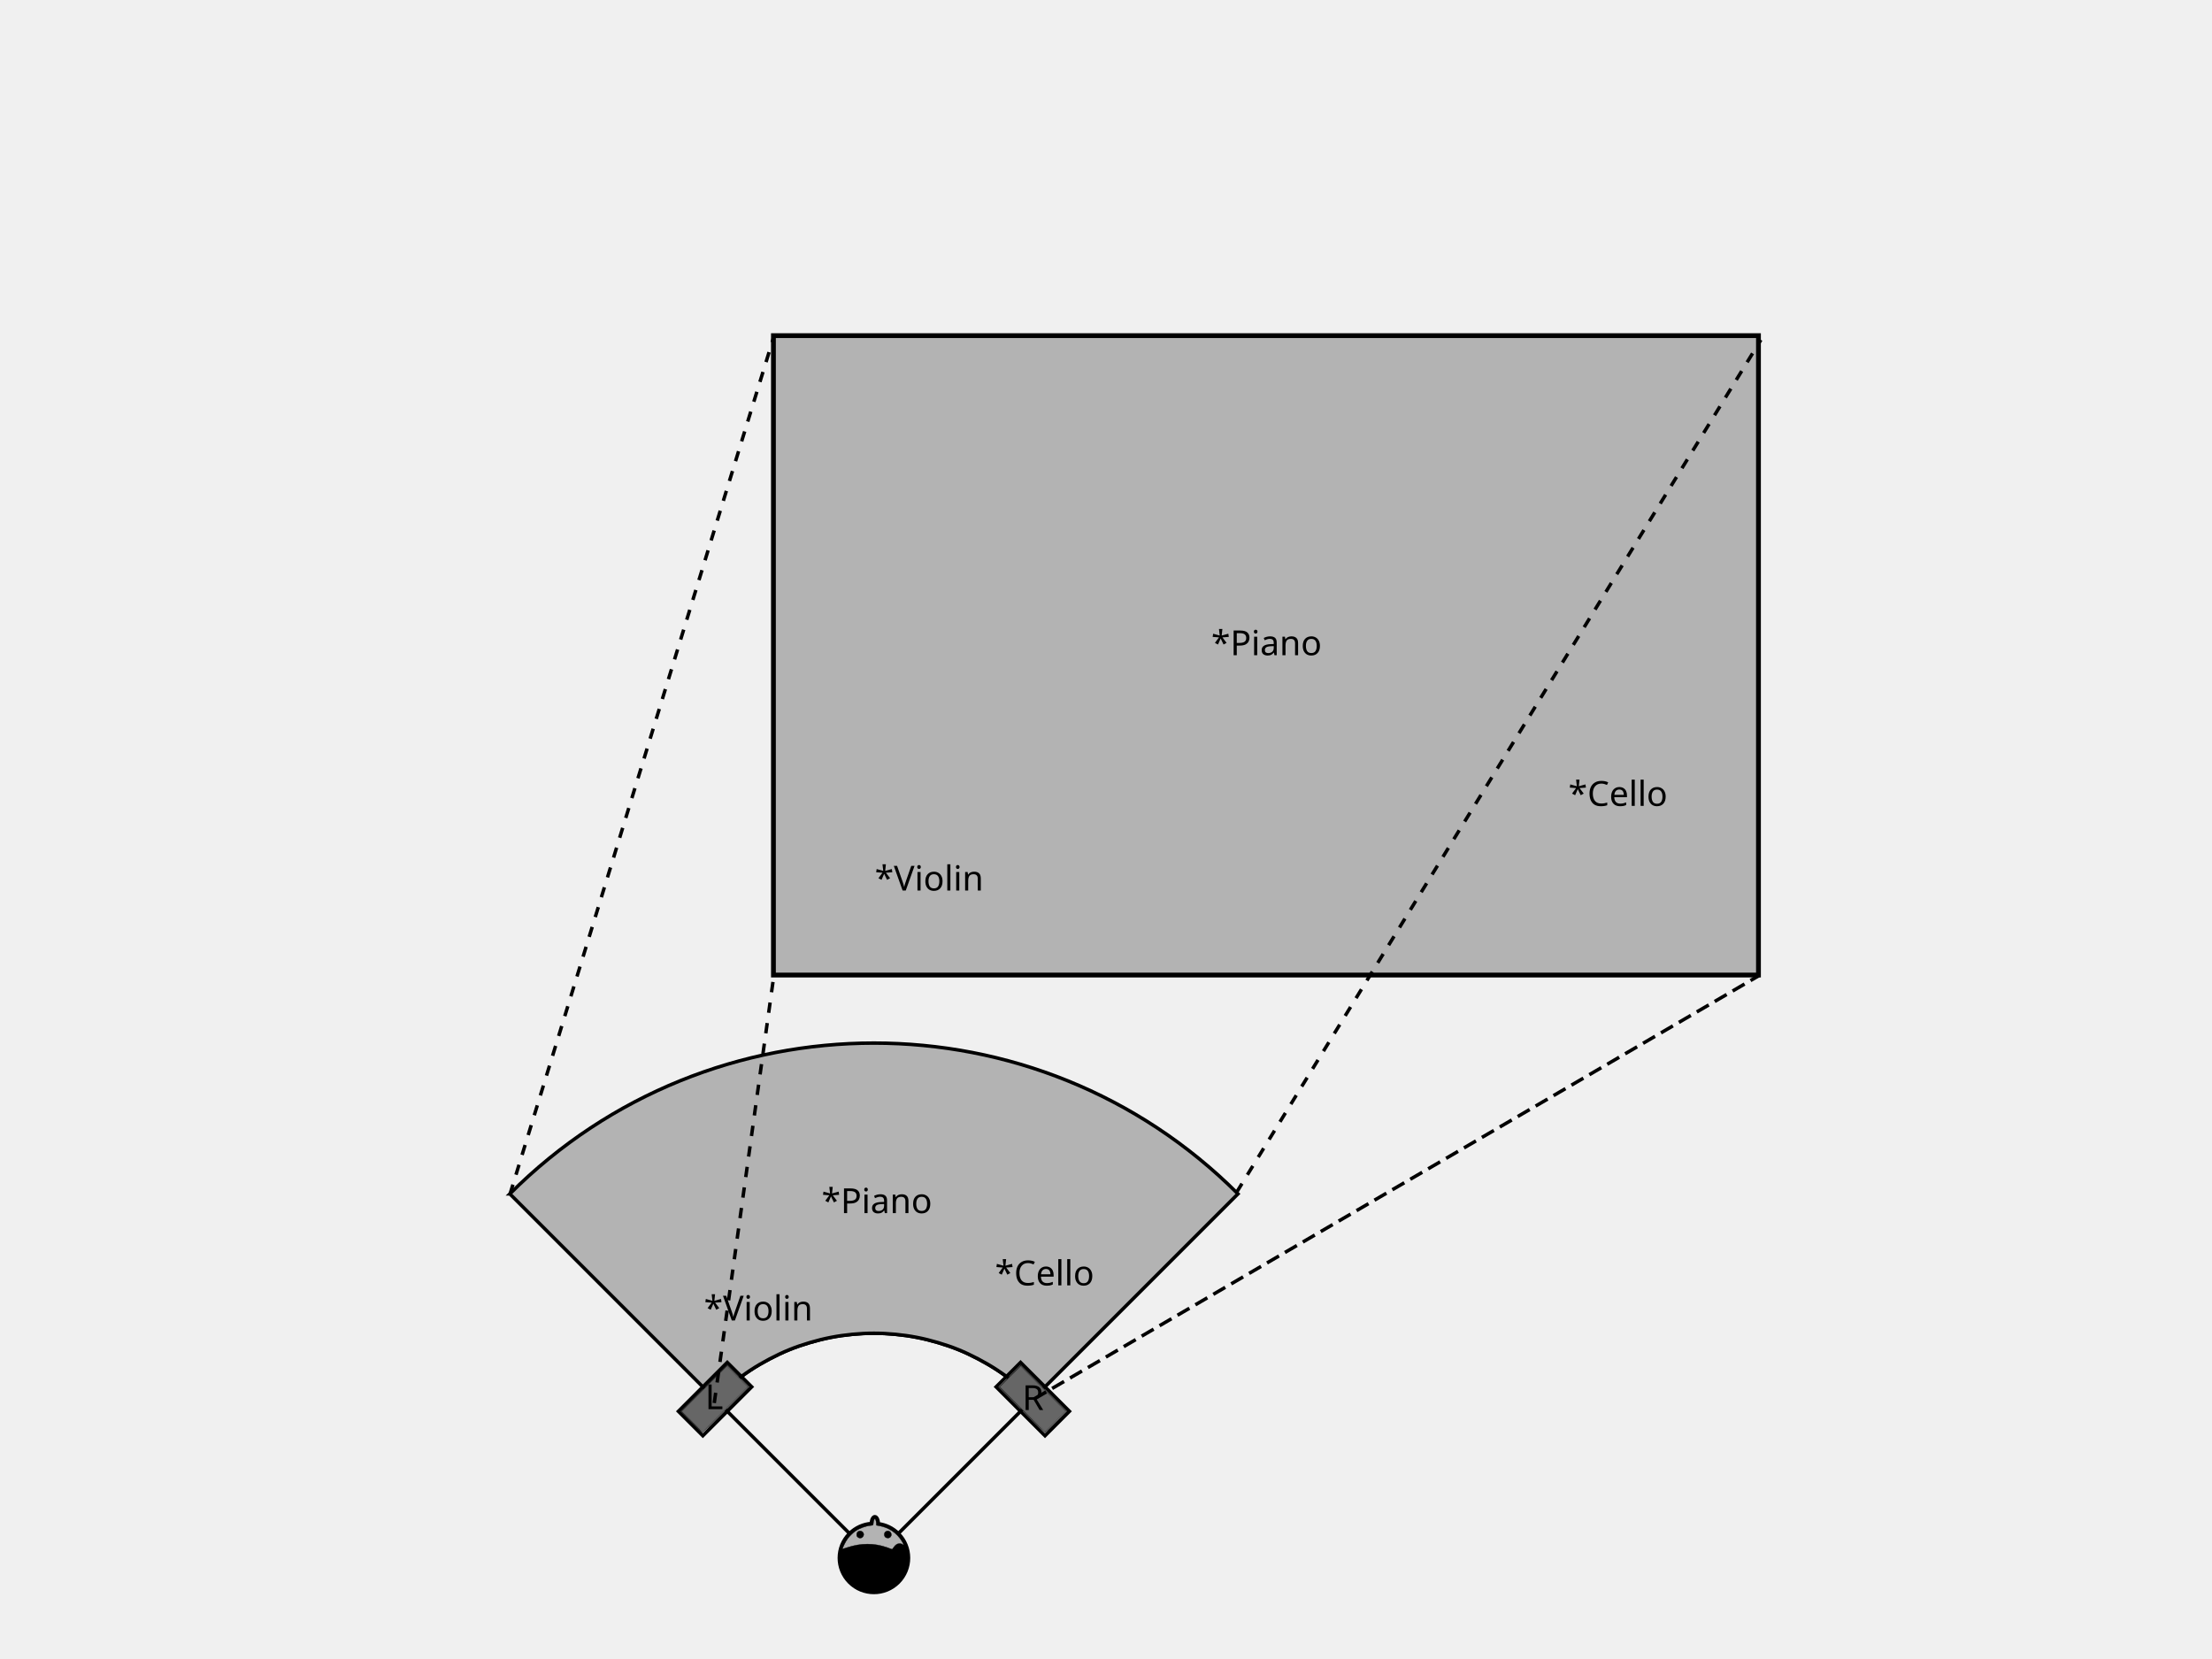
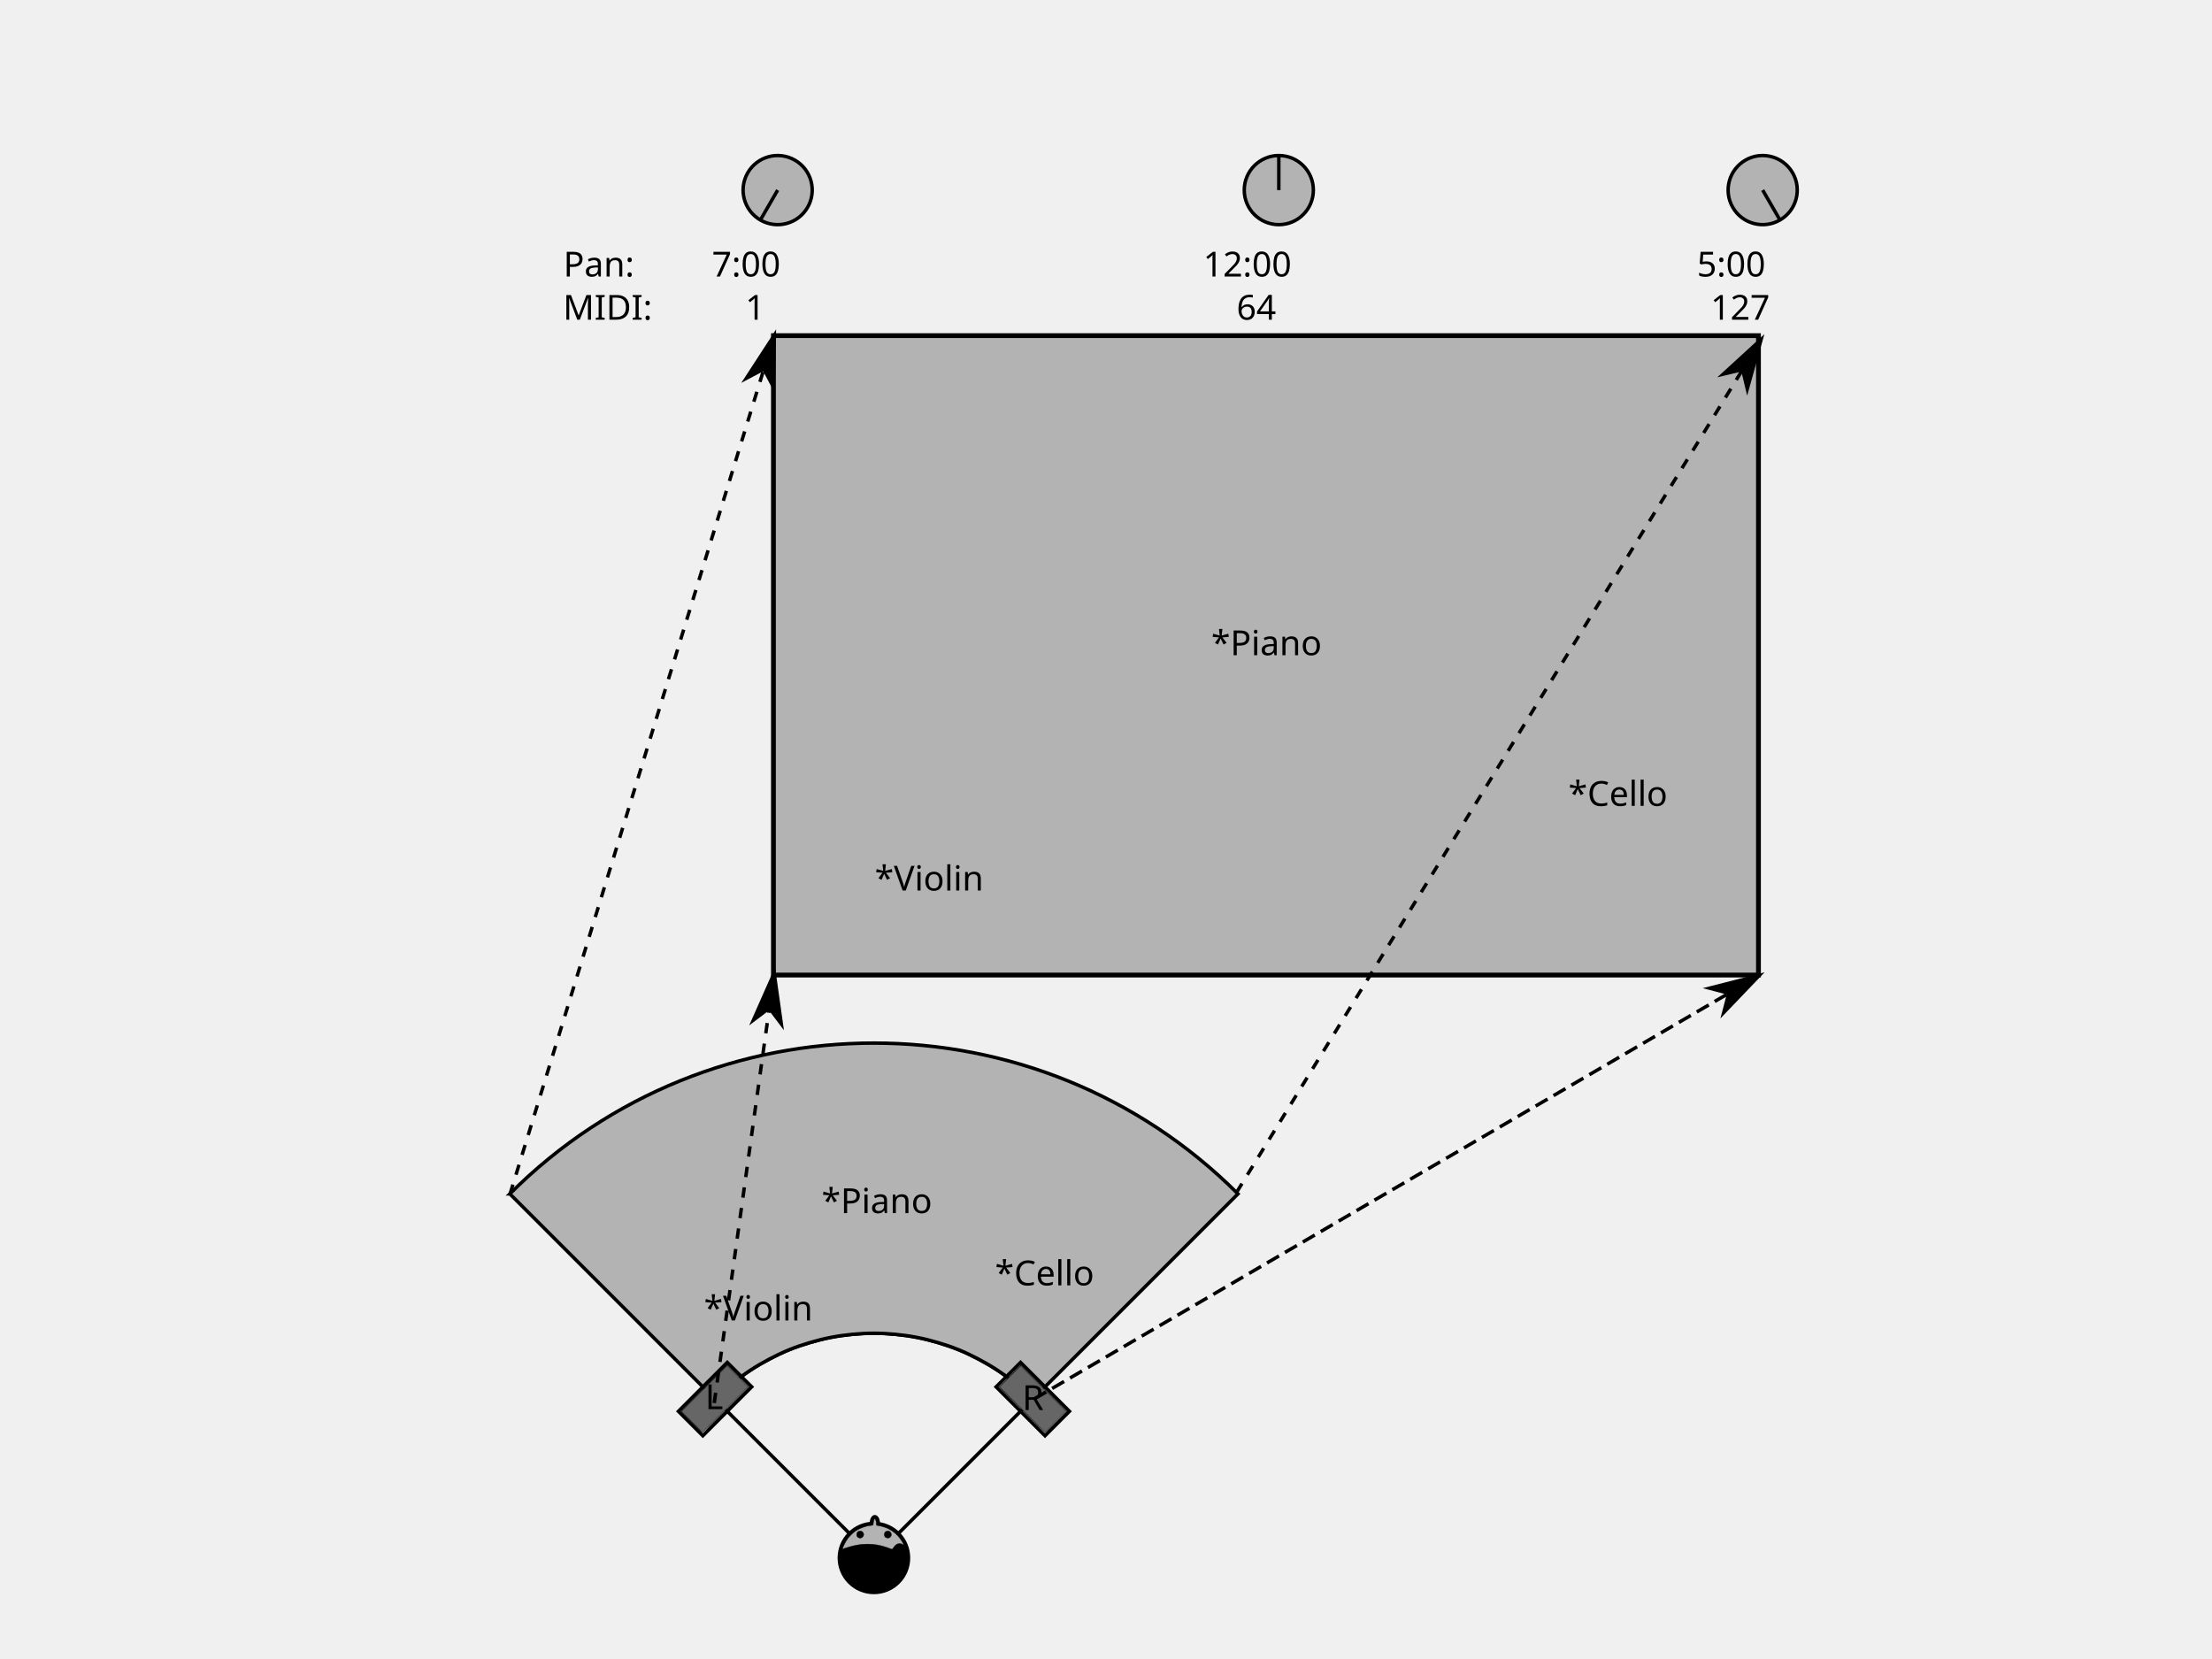
<svg xmlns="http://www.w3.org/2000/svg" width="640" height="480" id="svg2" version="1.1">
-   <defs id="defs4" />
+   <defs id="defs4">
+     <marker orient="auto" refY="0.0" refX="0.0" id="TriangleOutM" style="overflow:visible">
+       <path id="path5609" d="M 5.77,0.0 L -2.88,5.0 L -2.88,-5.0 L 5.77,0.0 z " style="fill-rule:evenodd;stroke:#000000;stroke-width:1.0pt;marker-start:none" transform="scale(0.4)" />
+     </marker>
+     <marker orient="auto" refY="0.0" refX="0.0" id="TriangleInL" style="overflow:visible">
+       <path id="path5597" d="M 5.77,0.0 L -2.88,5.0 L -2.88,-5.0 L 5.77,0.0 z " style="fill-rule:evenodd;stroke:#000000;stroke-width:1.0pt;marker-start:none" transform="scale(-0.8)" />
+     </marker>
+     <marker orient="auto" refY="0.0" refX="0.0" id="EmptyTriangleOutL" style="overflow:visible">
+       <path id="path5624" d="M 5.77,0.0 L -2.88,5.0 L -2.88,-5.0 L 5.77,0.0 z " style="fill-rule:evenodd;fill:#FFFFFF;stroke:#000000;stroke-width:1.0pt;marker-start:none" transform="scale(0.8) translate(-6,0)" />
+     </marker>
+     <marker orient="auto" refY="0.0" refX="0.0" id="Torso" style="overflow:visible">
+       <g id="g5676" transform="scale(0.7)">
+         <path id="path5678" d="M -4.779,-3.24 C -2.429,-2.874 0.521,-1.302 0.258,0.388 C -0.005,2.078 -2.213,2.618 -4.563,2.252 C -6.913,1.886 -8.521,0.752 -8.258,-0.938 C -7.995,-2.628 -7.13,-3.605 -4.779,-3.24 z " style="fill:none;fill-opacity:0.75;fill-rule:evenodd;stroke:#000000;stroke-width:1.25;marker-start:none;marker-mid:none;marker-end:none" />
+         <path id="path5680" d="M 4.46,0.089 C -2.556,-4.378 5.225,-3.906 -0.848,-8.72" style="fill:none;fill-opacity:0.75;fill-rule:evenodd;stroke:#000000;stroke-width:1pt;marker-end:none" />
+         <path id="path5682" d="M 4.93,0.058 C -1.387,1.749 1.803,5.478 -4.945,7.546" style="fill:none;fill-opacity:0.75;fill-rule:evenodd;stroke:#000000;stroke-width:1pt;marker-start:none;marker-end:none" />
+         <rect id="rect5684" transform="matrix(0.527536,-0.849533,0.887668,0.460484,0,0)" y="-1.741" x="-10.392" height="2.761" width="2.637" style="fill-rule:evenodd;stroke-width:1pt;marker-end:none" />
+         <rect id="rect5686" transform="matrix(0.671205,-0.741272,0.790802,0.612072,0,0)" y="-7.963" x="4.959" height="2.861" width="2.733" style="fill-rule:evenodd;stroke-width:1pt;marker-end:none" />
+         <path id="path5688" transform="matrix(0,-1.109517,1.109517,0,25.96648,19.71619)" d="m 16.78,-28.685 c 0,0.335 -0.272,0.607 -0.607,0.607 -0.335,0 -0.607,-0.272 -0.607,-0.607 0,-0.335 0.272,-0.607 0.607,-0.607 0.335,0 0.607,0.272 0.607,0.607 z" style="fill:#ff0000;fill-opacity:0.75;fill-rule:evenodd;stroke:#000000;stroke-width:1pt;marker-start:none;marker-end:none" />
+         <path id="path5690" transform="matrix(0,-1.109517,1.109517,0,26.8245,16.99126)" d="m 16.78,-28.685 c 0,0.335 -0.272,0.607 -0.607,0.607 -0.335,0 -0.607,-0.272 -0.607,-0.607 0,-0.335 0.272,-0.607 0.607,-0.607 0.335,0 0.607,0.272 0.607,0.607 z" style="fill:#ff0000;fill-opacity:0.75;fill-rule:evenodd;stroke:#000000;stroke-width:1pt;marker-start:none;marker-end:none" />
+       </g>
+     </marker>
+     <marker orient="auto" refY="0.0" refX="0.0" id="Club" style="overflow:visible">
+       <path id="path5693" d="M -1.597,-7.098 C -3.486,-7.098 -5.024,-5.561 -5.024,-3.671 C -5.024,-3.015 -4.785,-2.444 -4.464,-1.923 C -4.503,-1.891 -4.544,-1.865 -4.581,-1.83 C -5.203,-2.685 -6.17,-3.275 -7.308,-3.275 C -9.197,-3.275 -10.734,-1.738 -10.734,0.151 C -10.734,2.04 -9.197,3.578 -7.308,3.578 C -6.314,3.578 -5.439,3.136 -4.814,2.459 C -4.938,2.814 -5.024,3.18 -5.024,3.578 C -5.024,5.467 -3.486,7.004 -1.597,7.004 C 0.292,7.004 1.829,5.467 1.829,3.578 C 1.829,2.784 1.514,2.084 1.06,1.503 C 2.415,1.766 3.772,2.297 4.766,3.834 C 4.028,3.096 3.554,1.753 3.554,-0.059 L 2.925,-0.105 L 3.507,-0.128 C 3.507,-1.94 3.958,-3.283 4.696,-4.021 C 3.737,-2.539 2.439,-1.995 1.13,-1.713 C 1.534,-2.275 1.829,-2.927 1.829,-3.671 C 1.829,-5.561 0.292,-7.098 -1.597,-7.098 z " style="fill-rule:evenodd;stroke:#000000;stroke-width:0.746pt;marker-start:none" transform="scale(0.6)" />
+     </marker>
+     <marker orient="auto" refY="0.0" refX="0.0" id="TriangleOutL" style="overflow:visible">
+       <path id="path5606" d="M 5.77,0.0 L -2.88,5.0 L -2.88,-5.0 L 5.77,0.0 z " style="fill-rule:evenodd;stroke:#000000;stroke-width:1.0pt;marker-start:none" transform="scale(0.8)" />
+     </marker>
+     <marker orient="auto" refY="0.0" refX="0.0" id="Arrow2Send" style="overflow:visible;">
+       <path id="path5496" style="font-size:12.0;fill-rule:evenodd;stroke-width:0.625;stroke-linejoin:round;" d="M 8.719,4.034 L -2.207,0.016 L 8.719,-4.002 C 6.973,-1.63 6.983,1.616 8.719,4.034 z " transform="scale(0.3) rotate(180) translate(-2.3,0)" />
+     </marker>
+     <marker orient="auto" refY="0.0" refX="0.0" id="Arrow1Send" style="overflow:visible;">
+       <path id="path5478" d="M 0.0,0.0 L 5.0,-5.0 L -12.5,0.0 L 5.0,5.0 L 0.0,0.0 z " style="fill-rule:evenodd;stroke:#000000;stroke-width:1.0pt;marker-start:none;" transform="scale(0.2) rotate(180) translate(6,0)" />
+     </marker>
+     <marker orient="auto" refY="0.0" refX="0.0" id="Arrow2Lend" style="overflow:visible;">
+       <path id="path5484" style="font-size:12.0;fill-rule:evenodd;stroke-width:0.625;stroke-linejoin:round;" d="M 8.719,4.034 L -2.207,0.016 L 8.719,-4.002 C 6.973,-1.63 6.983,1.616 8.719,4.034 z " transform="scale(1.1) rotate(180) translate(1,0)" />
+     </marker>
+     <marker orient="auto" refY="0.0" refX="0.0" id="Arrow2Mend" style="overflow:visible;">
+       <path id="path5490" style="font-size:12.0;fill-rule:evenodd;stroke-width:0.625;stroke-linejoin:round;" d="M 8.719,4.034 L -2.207,0.016 L 8.719,-4.002 C 6.973,-1.63 6.983,1.616 8.719,4.034 z " transform="scale(0.6) rotate(180) translate(0,0)" />
+     </marker>
+     <marker orient="auto" refY="0.0" refX="0.0" id="Arrow1Lend" style="overflow:visible;">
+       <path id="path5466" d="M 0.0,0.0 L 5.0,-5.0 L -12.5,0.0 L 5.0,5.0 L 0.0,0.0 z " style="fill-rule:evenodd;stroke:#000000;stroke-width:1.0pt;marker-start:none;" transform="scale(0.8) rotate(180) translate(12.5,0)" />
+     </marker>
+   </defs>
  <g id="layer3">
    <rect style="fill:#b3b3b3;fill-opacity:1;stroke:#000000;stroke-width:1.39;stroke-miterlimit:4;stroke-opacity:1;stroke-dasharray:none;display:inline" id="rect5166" width="285" height="185" x="223.778" y="97.111" />
  </g>
  <g id="layer1" transform="translate(0,-572.3622)" style="display:inline" />
  <g id="layer2" style="display:inline">
    <text xml:space="preserve" style="font-size:8px;font-style:normal;font-weight:normal;line-height:125%;letter-spacing:0px;word-spacing:0px;fill:#000000;fill-opacity:1;stroke:none;font-family:Sans" x="171.394" y="299.042" id="text4799">
      <tspan id="tspan4801" x="171.394" y="299.042" />
    </text>
-     <g id="g5294">
-       <path id="path4685" d="m 298.814,404.799 c -1.587,-1.587 -3.248,-3.075 -4.95,-4.464 -1.702,-1.388 -3.435,-2.677 -5.237,-3.867 -1.802,-1.19 -3.682,-2.279 -5.568,-3.27 -1.887,-0.992 -3.789,-1.903 -5.745,-2.696 -1.956,-0.793 -3.934,-1.46 -5.944,-2.055 -2.01,-0.595 -4.05,-1.106 -6.099,-1.503 -2.049,-0.397 -4.116,-0.686 -6.187,-0.884 -2.072,-0.198 -4.152,-0.309 -6.231,-0.309 -2.079,0 -4.16,0.111 -6.231,0.309 -2.072,0.198 -4.139,0.487 -6.187,0.884 -2.049,0.397 -4.089,0.908 -6.099,1.503 -2.01,0.595 -3.988,1.262 -5.944,2.055 -1.956,0.793 -3.858,1.704 -5.745,2.696 -1.887,0.992 -3.766,2.08 -5.568,3.27 -1.802,1.19 -3.535,2.479 -5.237,3.867 -1.702,1.388 -3.363,2.877 -4.95,4.464 l 45.962,45.962 45.962,-45.962 z" style="fill:none;stroke:#000000;stroke-width:1;stroke-miterlimit:4;stroke-opacity:1;stroke-dasharray:none;display:inline" />
-       <path id="path4668" d="m 147.515,345.424 59.375,59.375 c 1.587,-1.587 3.248,-3.075 4.95,-4.464 1.702,-1.388 3.435,-2.677 5.237,-3.867 1.802,-1.19 3.682,-2.279 5.568,-3.27 1.887,-0.992 3.789,-1.903 5.745,-2.696 1.956,-0.793 3.934,-1.46 5.944,-2.055 2.01,-0.595 4.05,-1.106 6.099,-1.503 2.049,-0.397 4.116,-0.686 6.187,-0.884 2.072,-0.198 4.152,-0.309 6.231,-0.309 2.079,0 4.16,0.111 6.231,0.309 2.072,0.198 4.139,0.487 6.187,0.884 2.049,0.397 4.089,0.908 6.099,1.503 2.01,0.595 3.988,1.262 5.944,2.055 1.956,0.793 3.858,1.704 5.745,2.696 1.887,0.992 3.766,2.08 5.568,3.27 1.802,1.19 3.535,2.479 5.237,3.867 1.702,1.388 3.363,2.877 4.95,4.464 l 59.375,-59.375 c -58.172,-58.172 -152.502,-58.172 -210.674,0 z" style="fill:#b3b3b3;stroke:#000000;stroke-width:1;stroke-miterlimit:4;stroke-opacity:1;stroke-dasharray:none;display:inline" />
-       <g transform="translate(33.36757,106.9796)" id="g4854">
-         <path style="fill:#000000;stroke:#000000;stroke-width:1;stroke-miterlimit:4;stroke-opacity:1;stroke-dasharray:none;display:inline" d="m 219.75,331.844 c -0.547,0 -0.991,0.879 -1,1.969 -2.309,0.169 -4.578,1.141 -6.344,2.906 -3.905,3.905 -3.905,10.22 0,14.125 3.905,3.905 10.251,3.905 14.156,0 3.905,-3.905 3.905,-10.22 0,-14.125 -1.629,-1.629 -3.691,-2.574 -5.812,-2.844 9e-5,-0.011 0,-0.02 0,-0.031 0,-1.105 -0.448,-2 -1,-2 z" id="path4664" />
-         <path style="fill:none;stroke:#000000;stroke-width:1;stroke-miterlimit:4;stroke-opacity:1;stroke-dasharray:none;display:inline" id="path4689" d="m 217,337.5 c 0,0.276 -0.224,0.5 -0.5,0.5 -0.276,0 -0.5,-0.224 -0.5,-0.5 0,-0.276 0.224,-0.5 0.5,-0.5 0.276,0 0.5,0.224 0.5,0.5 z" transform="translate(-1.000003,-0.5)" />
-         <path style="fill:none;stroke:#000000;stroke-width:1;stroke-miterlimit:4;stroke-opacity:1;stroke-dasharray:none;display:inline" id="path4691" d="m 224,337.5 c 0,0.276 -0.224,0.5 -0.5,0.5 -0.276,0 -0.5,-0.224 -0.5,-0.5 0,-0.276 0.224,-0.5 0.5,-0.5 0.276,0 0.5,0.224 0.5,0.5 z" transform="translate(-2.7176194e-6,-0.5)" />
-         <path style="fill:none;stroke:#000000;stroke-width:1px;stroke-linecap:butt;stroke-linejoin:miter;stroke-opacity:1;display:inline" d="m 210,342 c 6.557,-2.754 10.985,-1.743 15,0 0.97,-1.514 1.879,-3.283 4,0" id="path4710" />
-         <path style="fill:#b3b3b3;fill-opacity:1;stroke:#000000;stroke-width:0.097;stroke-miterlimit:4;stroke-opacity:1;stroke-dasharray:none" d="m 224.533,341.217 c -0.08,-0.047 -0.653,-0.26 -1.274,-0.474 -3.792,-1.308 -7.485,-1.297 -11.525,0.032 -0.691,0.227 -1.271,0.4 -1.289,0.383 -0.151,-0.134 0.81,-2.099 1.445,-2.955 0.533,-0.72 1.571,-1.734 2.255,-2.205 1.158,-0.797 2.988,-1.464 4.394,-1.603 0.756,-0.074 0.727,-0.042 0.807,-0.918 0.044,-0.48 0.256,-1.008 0.406,-1.008 0.179,0 0.378,0.583 0.417,1.221 l 0.039,0.642 0.864,0.158 c 2.737,0.501 5.011,2.047 6.473,4.403 0.296,0.478 0.563,1.004 0.563,1.112 0,0.022 -0.161,-0.054 -0.357,-0.17 -0.243,-0.143 -0.517,-0.211 -0.857,-0.211 -0.652,0 -1.148,0.322 -1.698,1.102 -0.436,0.619 -0.439,0.621 -0.662,0.49 z m -8.314,-3.49 c 0.764,-0.764 0.028,-1.994 -1.025,-1.714 -0.443,0.118 -0.706,0.498 -0.706,1.02 0,0.358 0.051,0.479 0.3,0.711 0.431,0.403 1.018,0.396 1.431,-0.017 l 0,0 z m 7.892,0.126 c 1.061,-0.859 -0.056,-2.433 -1.204,-1.697 -0.545,0.35 -0.571,1.259 -0.048,1.671 0.314,0.247 0.963,0.261 1.252,0.026 z" id="path4770" />
-       </g>
-       <g transform="translate(33.36757,106.9796)" id="g4861">
-         <rect style="fill:none;stroke:#000000;stroke-width:1;stroke-miterlimit:4;stroke-opacity:1;stroke-dasharray:none;display:inline" id="rect4677" width="20" height="10" x="-97.891" y="328.289" transform="matrix(0.7071068,-0.7071068,0.7071068,0.7071068,0,0)" />
-         <path style="fill:#b3b3b3;fill-opacity:1;stroke:#000000;stroke-width:0.191;stroke-miterlimit:4;stroke-opacity:1;stroke-dasharray:none" d="m 166.791,304.432 -3.057,-3.062 6.646,-6.646 6.646,-6.646 3.108,3.108 3.108,3.108 -6.598,6.6 c -3.629,3.63 -6.642,6.6 -6.696,6.6 -0.054,0 -1.475,-1.378 -3.156,-3.062 z" id="path4795" />
-         <path style="fill:#666666;fill-opacity:1;stroke:#000000;stroke-width:0.07;stroke-miterlimit:4;stroke-opacity:1;stroke-dasharray:none" d="m 166.928,304.263 -2.926,-2.93 6.496,-6.498 6.496,-6.498 2.977,2.973 2.977,2.973 -6.453,6.455 c -3.549,3.55 -6.496,6.455 -6.548,6.455 -0.052,0 -1.411,-1.318 -3.02,-2.93 z" id="path4844" />
-         <text xml:space="preserve" style="font-size:10px;font-style:normal;font-weight:normal;line-height:125%;letter-spacing:0px;word-spacing:0px;fill:#000000;fill-opacity:1;stroke:none;font-family:Sans" x="170.651" y="300.732" id="text4803">
-           <tspan id="tspan4805" x="170.651" y="300.732">L</tspan>
-         </text>
-       </g>
-       <g transform="translate(33.36757,106.9796)" id="g4868">
-         <rect style="fill:none;stroke:#000000;stroke-width:1;stroke-miterlimit:4;stroke-opacity:1;stroke-dasharray:none;display:inline" id="rect4675" width="10" height="20" x="-27.891" y="388.289" transform="matrix(0.7071068,-0.7071068,0.7071068,0.7071068,0,0)" />
-         <path style="fill:#b3b3b3;fill-opacity:1;stroke:#000000;stroke-width:0.191;stroke-miterlimit:4;stroke-opacity:1;stroke-dasharray:none" d="m 262.34,300.894 -6.598,-6.6 3.108,-3.108 3.108,-3.108 6.646,6.646 6.646,6.646 -3.057,3.062 c -1.681,1.684 -3.102,3.062 -3.156,3.062 -0.054,0 -3.068,-2.97 -6.696,-6.6 z" id="path4797" />
-         <path style="fill:#666666;fill-opacity:1;stroke:#000000;stroke-width:0.07;stroke-miterlimit:4;stroke-opacity:1;stroke-dasharray:none" d="m 262.507,300.76 -6.535,-6.474 2.988,-2.974 2.988,-2.974 6.497,6.499 6.497,6.499 -2.95,2.95 -2.95,2.95 -6.535,-6.474 z" id="path4846" />
-         <text xml:space="preserve" style="font-size:8px;font-style:normal;font-weight:normal;line-height:125%;letter-spacing:0px;word-spacing:0px;fill:#000000;fill-opacity:1;stroke:none;font-family:Sans" x="262.404" y="300.985" id="text4807">
-           <tspan id="tspan4809" x="262.404" y="300.985" style="font-size:10px">R</tspan>
-         </text>
-       </g>
+     <path style="fill:none;stroke:#000000;stroke-width:1;stroke-miterlimit:4;stroke-opacity:1;stroke-dasharray:none;display:inline" d="m 298.814,404.799 c -1.587,-1.587 -3.248,-3.075 -4.95,-4.464 -1.702,-1.388 -3.435,-2.677 -5.237,-3.867 -1.802,-1.19 -3.682,-2.279 -5.568,-3.27 -1.887,-0.992 -3.789,-1.903 -5.745,-2.696 -1.956,-0.793 -3.934,-1.46 -5.944,-2.055 -2.01,-0.595 -4.05,-1.106 -6.099,-1.503 -2.049,-0.397 -4.116,-0.686 -6.187,-0.884 -2.072,-0.198 -4.152,-0.309 -6.231,-0.309 -2.079,0 -4.16,0.111 -6.231,0.309 -2.072,0.198 -4.139,0.487 -6.187,0.884 -2.049,0.397 -4.089,0.908 -6.099,1.503 -2.01,0.595 -3.988,1.262 -5.944,2.055 -1.956,0.793 -3.858,1.704 -5.745,2.696 -1.887,0.992 -3.766,2.08 -5.568,3.27 -1.802,1.19 -3.535,2.479 -5.237,3.867 -1.702,1.388 -3.363,2.877 -4.95,4.464 l 45.962,45.962 45.962,-45.962 z" id="path4685" />
+     <path style="fill:#b3b3b3;stroke:#000000;stroke-width:1;stroke-miterlimit:4;stroke-opacity:1;stroke-dasharray:none;display:inline" d="m 147.515,345.424 59.375,59.375 c 1.587,-1.587 3.248,-3.075 4.95,-4.464 1.702,-1.388 3.435,-2.677 5.237,-3.867 1.802,-1.19 3.682,-2.279 5.568,-3.27 1.887,-0.992 3.789,-1.903 5.745,-2.696 1.956,-0.793 3.934,-1.46 5.944,-2.055 2.01,-0.595 4.05,-1.106 6.099,-1.503 2.049,-0.397 4.116,-0.686 6.187,-0.884 2.072,-0.198 4.152,-0.309 6.231,-0.309 2.079,0 4.16,0.111 6.231,0.309 2.072,0.198 4.139,0.487 6.187,0.884 2.049,0.397 4.089,0.908 6.099,1.503 2.01,0.595 3.988,1.262 5.944,2.055 1.956,0.793 3.858,1.704 5.745,2.696 1.887,0.992 3.766,2.08 5.568,3.27 1.802,1.19 3.535,2.479 5.237,3.867 1.702,1.388 3.363,2.877 4.95,4.464 l 59.375,-59.375 c -58.172,-58.172 -152.502,-58.172 -210.674,0 z" id="path4668" />
+     <g id="g4854" transform="translate(33.36757,106.9796)">
+       <path id="path4664" d="m 219.75,331.844 c -0.547,0 -0.991,0.879 -1,1.969 -2.309,0.169 -4.578,1.141 -6.344,2.906 -3.905,3.905 -3.905,10.22 0,14.125 3.905,3.905 10.251,3.905 14.156,0 3.905,-3.905 3.905,-10.22 0,-14.125 -1.629,-1.629 -3.691,-2.574 -5.812,-2.844 9e-5,-0.011 0,-0.02 0,-0.031 0,-1.105 -0.448,-2 -1,-2 z" style="fill:#000000;stroke:#000000;stroke-width:1;stroke-miterlimit:4;stroke-opacity:1;stroke-dasharray:none;display:inline" />
+       <path transform="translate(-1.000003,-0.5)" d="m 217,337.5 c 0,0.276 -0.224,0.5 -0.5,0.5 -0.276,0 -0.5,-0.224 -0.5,-0.5 0,-0.276 0.224,-0.5 0.5,-0.5 0.276,0 0.5,0.224 0.5,0.5 z" id="path4689" style="fill:none;stroke:#000000;stroke-width:1;stroke-miterlimit:4;stroke-opacity:1;stroke-dasharray:none;display:inline" />
+       <path transform="translate(-2.7176194e-6,-0.5)" d="m 224,337.5 c 0,0.276 -0.224,0.5 -0.5,0.5 -0.276,0 -0.5,-0.224 -0.5,-0.5 0,-0.276 0.224,-0.5 0.5,-0.5 0.276,0 0.5,0.224 0.5,0.5 z" id="path4691" style="fill:none;stroke:#000000;stroke-width:1;stroke-miterlimit:4;stroke-opacity:1;stroke-dasharray:none;display:inline" />
+       <path id="path4710" d="m 210,342 c 6.557,-2.754 10.985,-1.743 15,0 0.97,-1.514 1.879,-3.283 4,0" style="fill:none;stroke:#000000;stroke-width:1px;stroke-linecap:butt;stroke-linejoin:miter;stroke-opacity:1;display:inline" />
+       <path id="path4770" d="m 224.533,341.217 c -0.08,-0.047 -0.653,-0.26 -1.274,-0.474 -3.792,-1.308 -7.485,-1.297 -11.525,0.032 -0.691,0.227 -1.271,0.4 -1.289,0.383 -0.151,-0.134 0.81,-2.099 1.445,-2.955 0.533,-0.72 1.571,-1.734 2.255,-2.205 1.158,-0.797 2.988,-1.464 4.394,-1.603 0.756,-0.074 0.727,-0.042 0.807,-0.918 0.044,-0.48 0.256,-1.008 0.406,-1.008 0.179,0 0.378,0.583 0.417,1.221 l 0.039,0.642 0.864,0.158 c 2.737,0.501 5.011,2.047 6.473,4.403 0.296,0.478 0.563,1.004 0.563,1.112 0,0.022 -0.161,-0.054 -0.357,-0.17 -0.243,-0.143 -0.517,-0.211 -0.857,-0.211 -0.652,0 -1.148,0.322 -1.698,1.102 -0.436,0.619 -0.439,0.621 -0.662,0.49 z m -8.314,-3.49 c 0.764,-0.764 0.028,-1.994 -1.025,-1.714 -0.443,0.118 -0.706,0.498 -0.706,1.02 0,0.358 0.051,0.479 0.3,0.711 0.431,0.403 1.018,0.396 1.431,-0.017 l 0,0 z m 7.892,0.126 c 1.061,-0.859 -0.056,-2.433 -1.204,-1.697 -0.545,0.35 -0.571,1.259 -0.048,1.671 0.314,0.247 0.963,0.261 1.252,0.026 z" style="fill:#b3b3b3;fill-opacity:1;stroke:#000000;stroke-width:0.097;stroke-miterlimit:4;stroke-opacity:1;stroke-dasharray:none" />
+     </g>
+     <g id="g4861" transform="translate(33.36757,106.9796)">
+       <rect transform="matrix(0.7071068,-0.7071068,0.7071068,0.7071068,0,0)" y="328.289" x="-97.891" height="10" width="20" id="rect4677" style="fill:none;stroke:#000000;stroke-width:1;stroke-miterlimit:4;stroke-opacity:1;stroke-dasharray:none;display:inline" />
+       <path id="path4795" d="m 166.791,304.432 -3.057,-3.062 6.646,-6.646 6.646,-6.646 3.108,3.108 3.108,3.108 -6.598,6.6 c -3.629,3.63 -6.642,6.6 -6.696,6.6 -0.054,0 -1.475,-1.378 -3.156,-3.062 z" style="fill:#b3b3b3;fill-opacity:1;stroke:#000000;stroke-width:0.191;stroke-miterlimit:4;stroke-opacity:1;stroke-dasharray:none" />
+       <path id="path4844" d="m 166.928,304.263 -2.926,-2.93 6.496,-6.498 6.496,-6.498 2.977,2.973 2.977,2.973 -6.453,6.455 c -3.549,3.55 -6.496,6.455 -6.548,6.455 -0.052,0 -1.411,-1.318 -3.02,-2.93 z" style="fill:#666666;fill-opacity:1;stroke:#000000;stroke-width:0.07;stroke-miterlimit:4;stroke-opacity:1;stroke-dasharray:none" />
+       <text id="text4803" y="300.732" x="170.651" style="font-size:10px;font-style:normal;font-weight:normal;line-height:125%;letter-spacing:0px;word-spacing:0px;fill:#000000;fill-opacity:1;stroke:none;font-family:Sans" xml:space="preserve">
+         <tspan y="300.732" x="170.651" id="tspan4805">L</tspan>
+       </text>
+     </g>
+     <g id="g4868" transform="translate(33.36757,106.9796)">
+       <rect transform="matrix(0.7071068,-0.7071068,0.7071068,0.7071068,0,0)" y="388.289" x="-27.891" height="20" width="10" id="rect4675" style="fill:none;stroke:#000000;stroke-width:1;stroke-miterlimit:4;stroke-opacity:1;stroke-dasharray:none;display:inline" />
+       <path id="path4797" d="m 262.34,300.894 -6.598,-6.6 3.108,-3.108 3.108,-3.108 6.646,6.646 6.646,6.646 -3.057,3.062 c -1.681,1.684 -3.102,3.062 -3.156,3.062 -0.054,0 -3.068,-2.97 -6.696,-6.6 z" style="fill:#b3b3b3;fill-opacity:1;stroke:#000000;stroke-width:0.191;stroke-miterlimit:4;stroke-opacity:1;stroke-dasharray:none" />
+       <path id="path4846" d="m 262.507,300.76 -6.535,-6.474 2.988,-2.974 2.988,-2.974 6.497,6.499 6.497,6.499 -2.95,2.95 -2.95,2.95 -6.535,-6.474 z" style="fill:#666666;fill-opacity:1;stroke:#000000;stroke-width:0.07;stroke-miterlimit:4;stroke-opacity:1;stroke-dasharray:none" />
+       <text id="text4807" y="300.985" x="262.404" style="font-size:8px;font-style:normal;font-weight:normal;line-height:125%;letter-spacing:0px;word-spacing:0px;fill:#000000;fill-opacity:1;stroke:none;font-family:Sans" xml:space="preserve">
+         <tspan style="font-size:10px" y="300.985" x="262.404" id="tspan4809">R</tspan>
+       </text>
    </g>
  </g>
  <g id="layer4">
-     <path style="fill:none;stroke:#000000;stroke-width:1;stroke-linecap:butt;stroke-linejoin:miter;stroke-opacity:1;stroke-miterlimit:4;stroke-dasharray:4,2;stroke-dashoffset:0" d="M 299.233,404.744 508.876,282.303" id="path5266" />
-     <path style="fill:none;stroke:#000000;stroke-width:1;stroke-linecap:butt;stroke-linejoin:miter;stroke-opacity:1;stroke-miterlimit:4;stroke-dasharray:3,3;stroke-dashoffset:0" d="M 357.766,345.016 509.473,98.343" id="path5268" />
-     <path style="fill:none;stroke:#000000;stroke-width:1;stroke-linecap:butt;stroke-linejoin:miter;stroke-opacity:1;stroke-miterlimit:4;stroke-dasharray:3,3;stroke-dashoffset:0" d="M 206.656,405.938 223.977,281.706" id="path5270" />
-     <path style="fill:none;stroke:#000000;stroke-width:1;stroke-linecap:butt;stroke-linejoin:miter;stroke-opacity:1;stroke-miterlimit:4;stroke-dasharray:3,3;stroke-dashoffset:0" d="M 147.526,345.614 223.977,97.148" id="path5272" />
+     <path style="fill:none;stroke:#000000;stroke-width:1;stroke-linecap:butt;stroke-linejoin:miter;stroke-opacity:1;stroke-miterlimit:4;stroke-dasharray:4, 2;stroke-dashoffset:0;marker-end:url(#Arrow1Lend)" d="M 299.233,404.744 508.876,282.303" id="path5266" />
+     <path style="fill:none;stroke:#000000;stroke-width:1;stroke-linecap:butt;stroke-linejoin:miter;stroke-opacity:1;stroke-miterlimit:4;stroke-dasharray:3, 3;stroke-dashoffset:0;marker-mid:none;marker-start:none;marker-end:url(#Arrow1Lend)" d="M 357.766,345.016 509.473,98.343" id="path5268" />
+     <path style="fill:none;stroke:#000000;stroke-width:1;stroke-linecap:butt;stroke-linejoin:miter;stroke-opacity:1;stroke-miterlimit:4;stroke-dasharray:3, 3;stroke-dashoffset:0;marker-end:url(#Arrow1Lend)" d="M 206.656,405.938 223.977,281.706" id="path5270" />
+     <path style="fill:none;stroke:#000000;stroke-width:1;stroke-linecap:butt;stroke-linejoin:miter;stroke-opacity:1;stroke-miterlimit:4;stroke-dasharray:3, 3;stroke-dashoffset:0;marker-end:url(#Arrow1Lend)" d="M 147.526,345.614 223.977,97.148" id="path5272" />
    <text xml:space="preserve" style="font-size:40px;font-style:normal;font-weight:normal;line-height:125%;letter-spacing:0px;word-spacing:0px;fill:#000000;fill-opacity:1;stroke:none;font-family:Sans" x="237.714" y="350.989" id="text5316">
      <tspan id="tspan5318" x="237.714" y="350.989" style="font-size:10px">*Piano</tspan>
    </text>
    <text xml:space="preserve" style="font-size:40px;font-style:normal;font-weight:normal;line-height:125%;letter-spacing:0px;word-spacing:0px;fill:#000000;fill-opacity:1;stroke:none;font-family:Sans" x="287.885" y="371.894" id="text5320">
      <tspan id="tspan5322" x="287.885" y="371.894" style="font-size:10px">*Cello</tspan>
    </text>
    <text xml:space="preserve" style="font-size:10px;font-style:normal;font-weight:normal;line-height:125%;letter-spacing:0px;word-spacing:0px;fill:#000000;fill-opacity:1;stroke:none;font-family:Sans" x="203.67" y="382.047" id="text5324">
      <tspan id="tspan5326" x="203.67" y="382.047">*Violin</tspan>
    </text>
    <text xml:space="preserve" style="font-size:40px;font-style:normal;font-weight:normal;line-height:125%;letter-spacing:0px;word-spacing:0px;fill:#000000;fill-opacity:1;stroke:none;font-family:Sans" x="350.452" y="189.571" id="text5316-8">
      <tspan id="tspan5318-1" x="350.452" y="189.571" style="font-size:10px">*Piano</tspan>
    </text>
    <text xml:space="preserve" style="font-size:40px;font-style:normal;font-weight:normal;line-height:125%;letter-spacing:0px;word-spacing:0px;fill:#000000;fill-opacity:1;stroke:none;font-family:Sans" x="453.78" y="233.172" id="text5320-2">
      <tspan id="tspan5322-4" x="453.78" y="233.172" style="font-size:10px">*Cello</tspan>
    </text>
    <text xml:space="preserve" style="font-size:10px;font-style:normal;font-weight:normal;line-height:125%;letter-spacing:0px;word-spacing:0px;fill:#000000;fill-opacity:1;stroke:none;font-family:Sans" x="253.096" y="257.66" id="text5324-7">
      <tspan id="tspan5326-8" x="253.096" y="257.66">*Violin</tspan>
    </text>
    <text xml:space="preserve" style="font-size:10px;font-style:normal;font-weight:normal;line-height:125%;letter-spacing:0px;word-spacing:0px;fill:#000000;fill-opacity:1;stroke:none;font-family:Sans" x="137.97" y="339.641" id="text5361">
      <tspan id="tspan5363" x="137.97" y="339.641" />
    </text>
+     <g id="g9473" transform="matrix(0.8660254,0.5,-0.5,0.8660254,67.64429,-122.4519)">
+       <path transform="translate(115,10)" d="m 120,65 a 10,10 0 1 1 -20,0 10,10 0 1 1 20,0 z" id="path9433" style="fill:#b3b3b3;fill-opacity:1;stroke:#000000;stroke-width:1;stroke-miterlimit:4;stroke-opacity:1;stroke-dasharray:none;stroke-dashoffset:0" />
+       <path id="path9471" d="m 225,75 0,10" style="fill:none;stroke:#000000;stroke-width:1px;stroke-linecap:butt;stroke-linejoin:miter;stroke-opacity:1" />
+     </g>
+     <g id="g9473-0" transform="matrix(0.8660254,-0.5,0.5,0.8660254,277.6443,102.5481)">
+       <path transform="translate(115,10)" d="m 120,65 a 10,10 0 1 1 -20,0 10,10 0 1 1 20,0 z" id="path9433-1" style="fill:#b3b3b3;fill-opacity:1;stroke:#000000;stroke-width:1;stroke-miterlimit:4;stroke-opacity:1;stroke-dasharray:none;stroke-dashoffset:0" />
+       <path id="path9471-2" d="m 225,75 0,10" style="fill:none;stroke:#000000;stroke-width:1px;stroke-linecap:butt;stroke-linejoin:miter;stroke-opacity:1" />
+     </g>
+     <g id="g9473-00" transform="matrix(-1,0,0,-1,595,130)">
+       <path transform="translate(115,10)" d="m 120,65 a 10,10 0 1 1 -20,0 10,10 0 1 1 20,0 z" id="path9433-6" style="fill:#b3b3b3;fill-opacity:1;stroke:#000000;stroke-width:1;stroke-miterlimit:4;stroke-opacity:1;stroke-dasharray:none;stroke-dashoffset:0" />
+       <path id="path9471-3" d="m 225,75 0,10" style="fill:none;stroke:#000000;stroke-width:1px;stroke-linecap:butt;stroke-linejoin:miter;stroke-opacity:1" />
+     </g>
+     <text xml:space="preserve" style="font-size:10px;font-style:normal;font-weight:normal;text-align:center;line-height:125%;letter-spacing:0px;word-spacing:0px;text-anchor:middle;fill:#000000;fill-opacity:1;stroke:none;font-family:Sans" x="225" y="80" id="text9525">
+       <tspan id="tspan9527" x="225" y="80">7:00</tspan>
+       <tspan x="225" y="92.5" id="tspan9559">1</tspan>
+     </text>
+     <text xml:space="preserve" style="font-size:10px;font-style:normal;font-weight:normal;text-align:center;line-height:125%;letter-spacing:0px;word-spacing:0px;text-anchor:middle;fill:#000000;fill-opacity:1;stroke:none;font-family:Sans" x="370" y="80" id="text9525-9">
+       <tspan id="tspan9527-0" x="370" y="80">12:00</tspan>
+       <tspan x="370" y="92.5" id="tspan9561">64</tspan>
+     </text>
+     <text xml:space="preserve" style="font-size:10px;font-style:normal;font-weight:normal;text-align:center;line-height:125%;letter-spacing:0px;word-spacing:0px;text-anchor:middle;fill:#000000;fill-opacity:1;stroke:none;font-family:Sans" x="510" y="80" id="text9525-8">
+       <tspan id="tspan9527-3" x="510" y="80">5:00</tspan>
+       <tspan x="510" y="92.5" id="tspan9563">127</tspan>
+     </text>
+     <text xml:space="preserve" style="font-size:10px;font-style:normal;font-weight:normal;text-align:end;line-height:125%;letter-spacing:0px;word-spacing:0px;text-anchor:end;fill:#000000;fill-opacity:1;stroke:none;font-family:Sans" x="201.724" y="80" id="text9525-87">
+       <tspan id="tspan9527-31" x="201.724" y="80">Pan:</tspan>
+       <tspan x="201.724" y="92.5" id="tspan9559-0">MIDI:</tspan>
+     </text>
  </g>
</svg>
